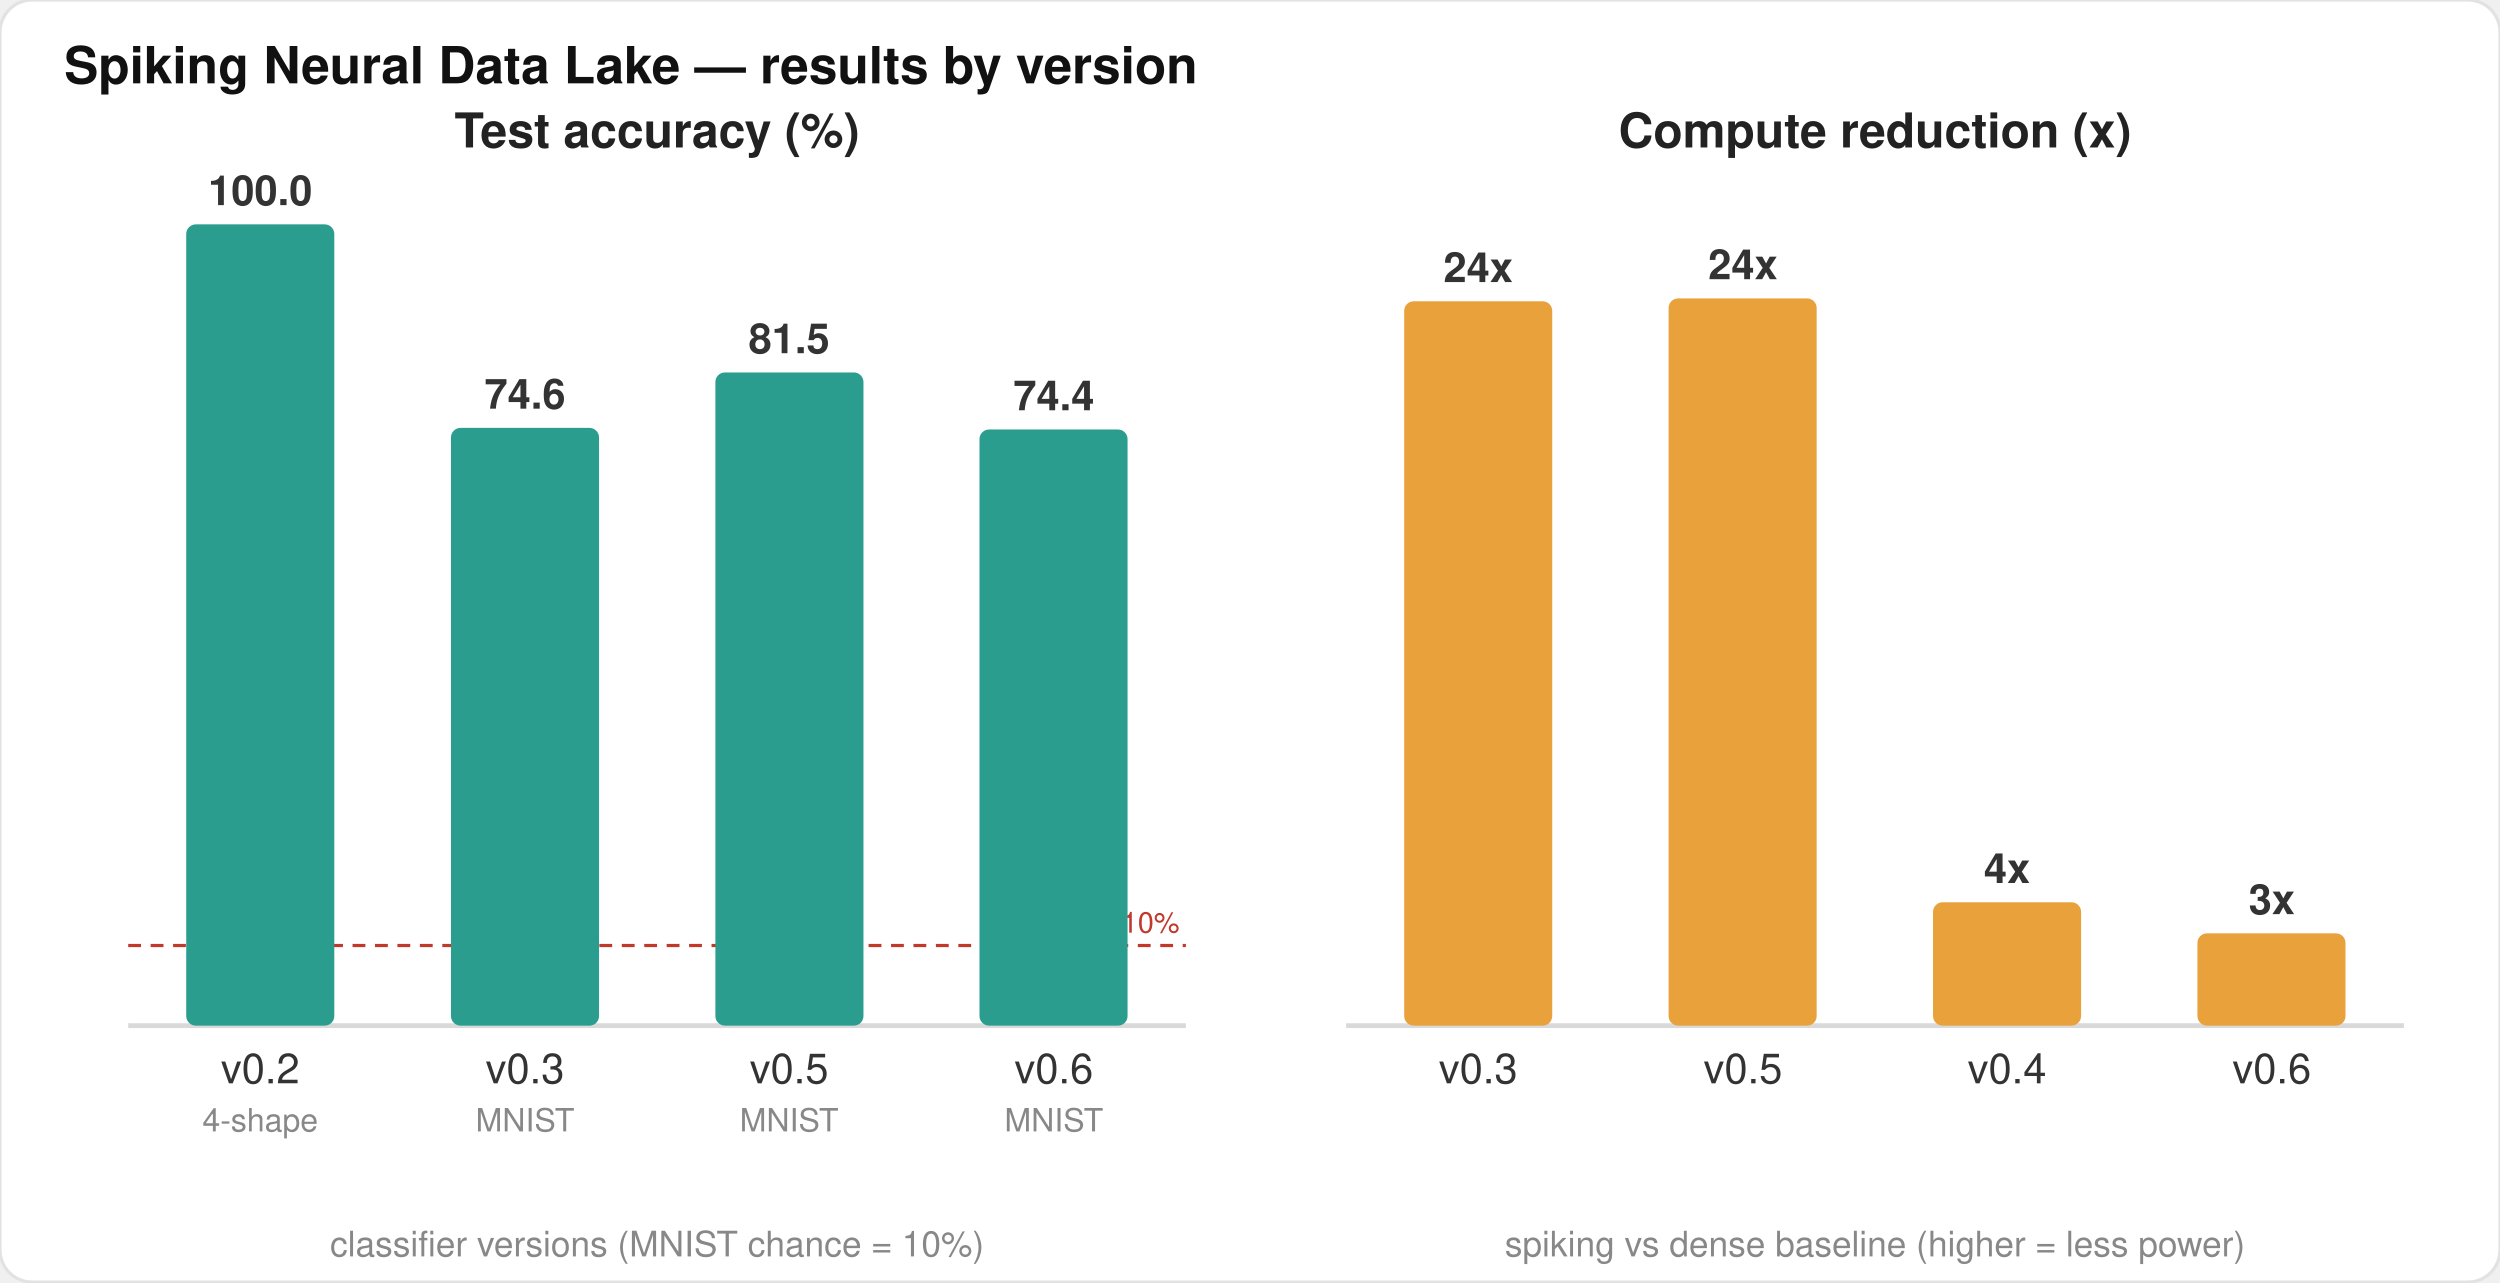
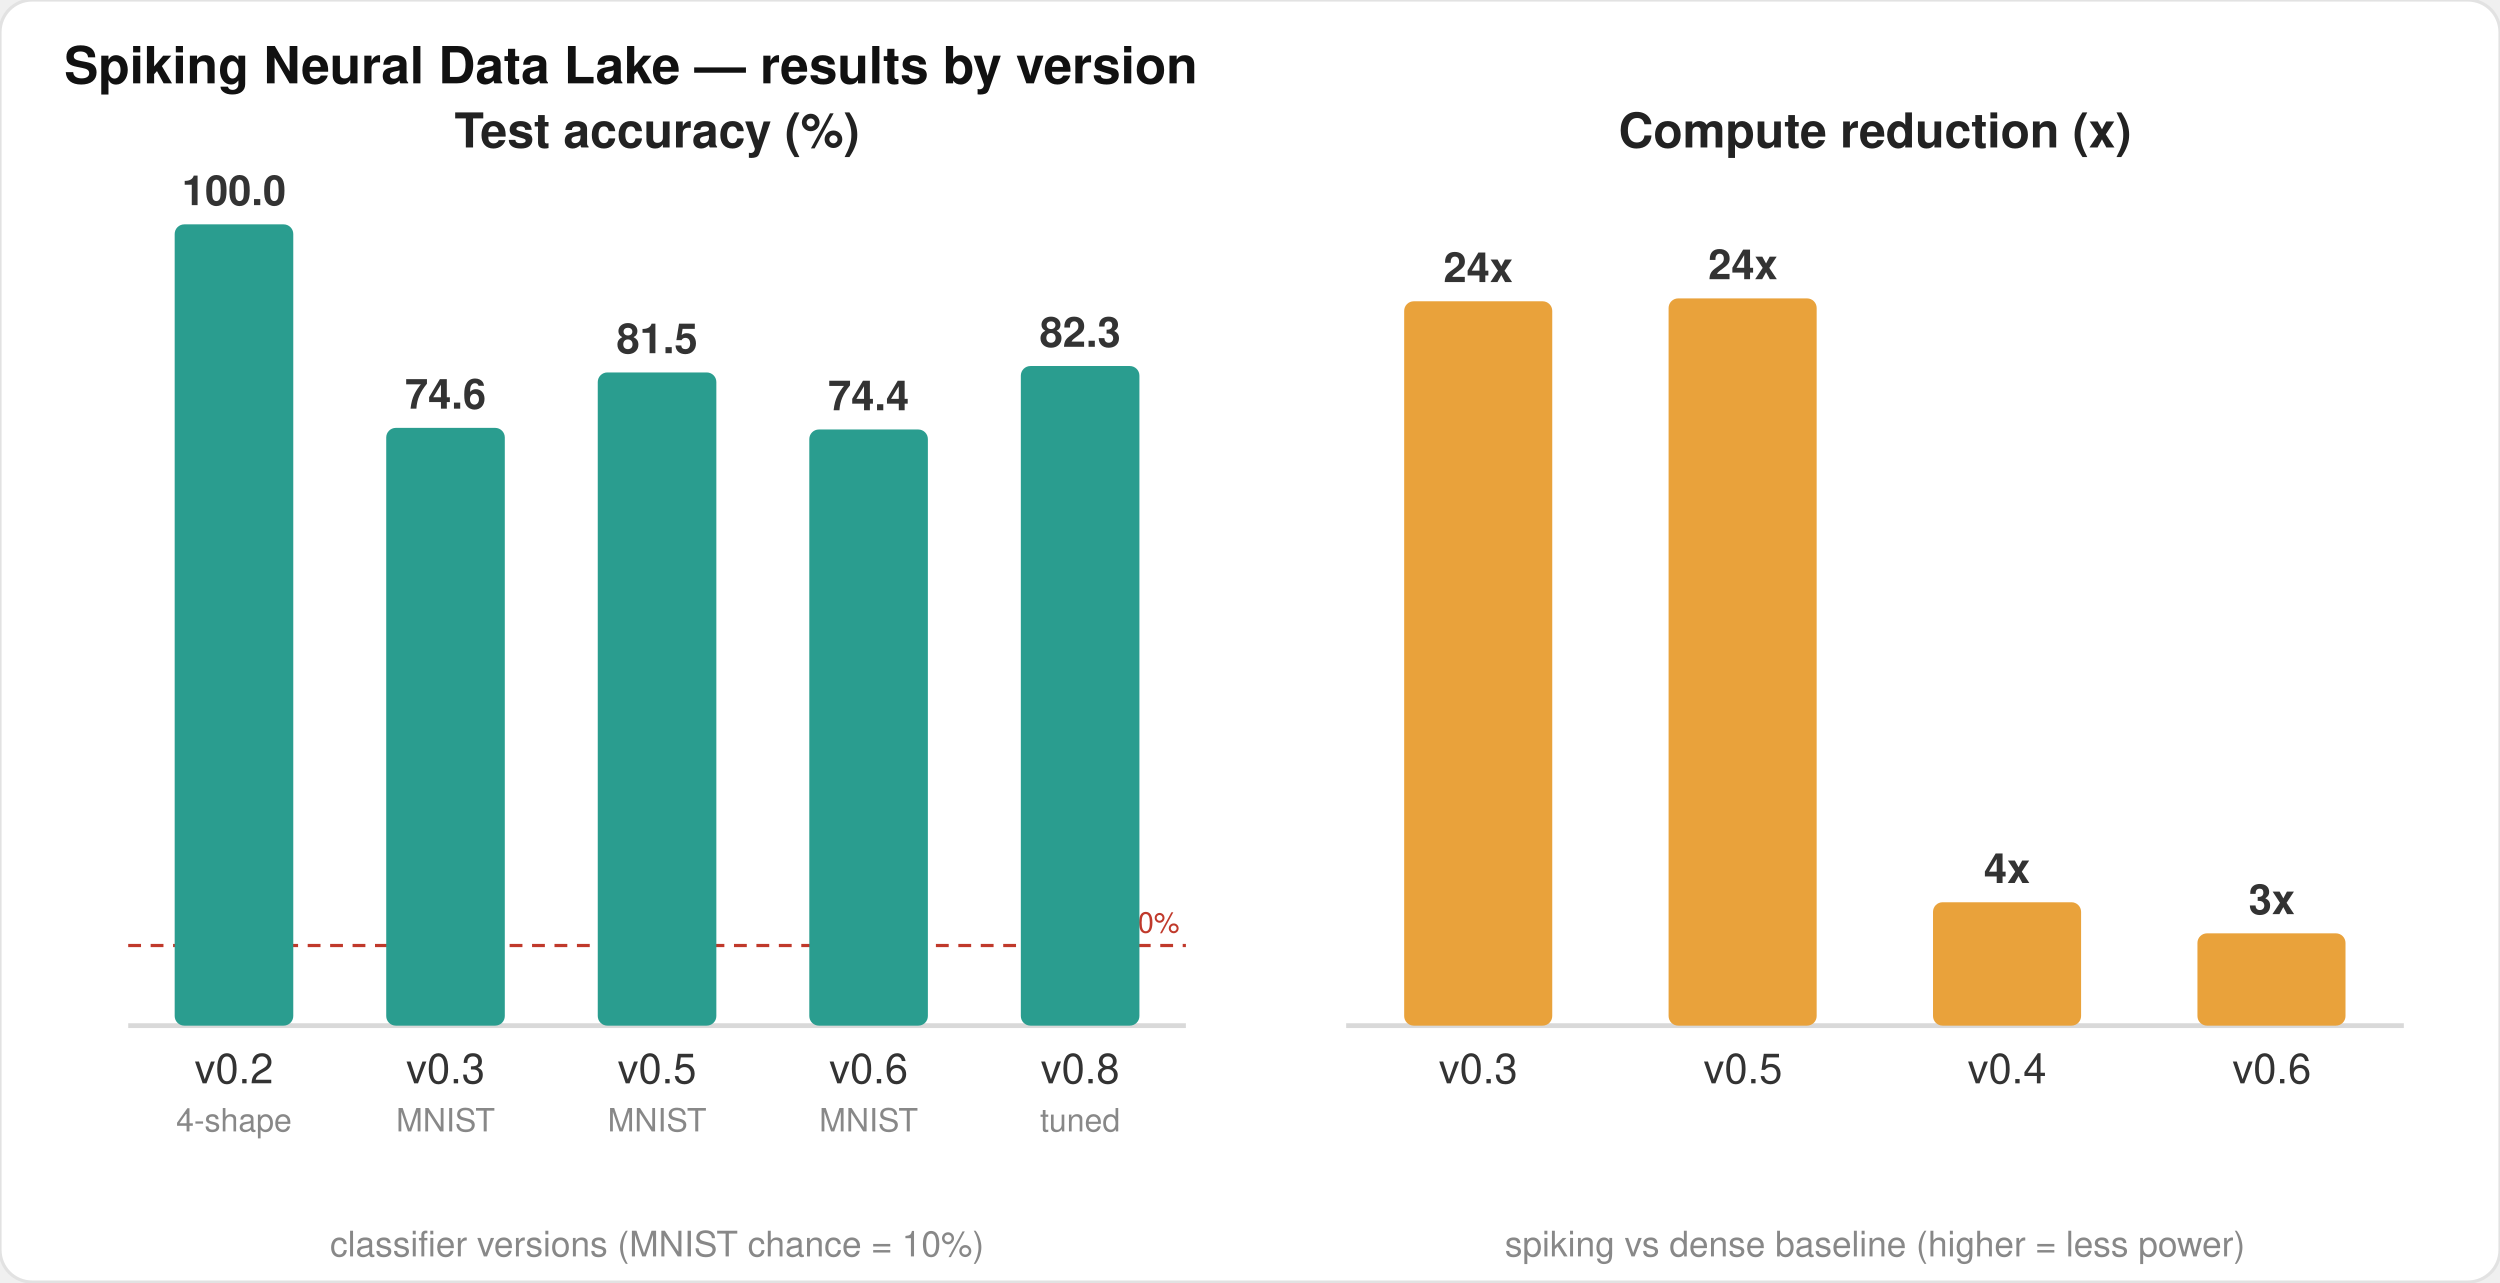
<svg xmlns="http://www.w3.org/2000/svg" viewBox="0 0 780 400" font-family="Segoe UI, Helvetica, Arial, sans-serif">
  <rect x="0" y="0" width="780" height="400" rx="10" fill="#ffffff" stroke="#e2e2e2" />
  <text x="20" y="26" font-size="16" font-weight="bold" fill="#111">Spiking Neural Data Lake — results by version</text>
  <text x="205.0" y="46" font-size="15" font-weight="bold" text-anchor="middle" fill="#222">Test accuracy (%)</text>
  <text x="205.0" y="392" font-size="11" text-anchor="middle" fill="#888">classifier versions  (MNIST chance = 10%)</text>
  <line x1="40" y1="320" x2="370" y2="320" stroke="#d9d9d9" stroke-width="1.5" />
  <line x1="40" y1="295.0" x2="370" y2="295.0" stroke="#c0392b" stroke-width="1" stroke-dasharray="4 3" />
  <text x="368" y="291.0" font-size="9" text-anchor="end" fill="#c0392b">chance 10%</text>
-   <rect x="58.1" y="70.0" width="46.2" height="250.0" rx="3" fill="#2a9d8f" />
-   <text x="81.2" y="64.0" font-size="13" font-weight="bold" text-anchor="middle" fill="#333333">100.0</text>
-   <text x="81.2" y="338.0" font-size="13" text-anchor="middle" fill="#333333">v0.2</text>
-   <text x="81.2" y="353.0" font-size="10" text-anchor="middle" fill="#888">4-shape</text>
-   <rect x="140.7" y="133.5" width="46.2" height="186.5" rx="3" fill="#2a9d8f" />
-   <text x="163.8" y="127.5" font-size="13" font-weight="bold" text-anchor="middle" fill="#333333">74.6</text>
-   <text x="163.8" y="338.0" font-size="13" text-anchor="middle" fill="#333333">v0.3</text>
-   <text x="163.8" y="353.0" font-size="10" text-anchor="middle" fill="#888">MNIST</text>
-   <rect x="223.2" y="116.2" width="46.2" height="203.8" rx="3" fill="#2a9d8f" />
-   <text x="246.2" y="110.2" font-size="13" font-weight="bold" text-anchor="middle" fill="#333333">81.5</text>
-   <text x="246.2" y="338.0" font-size="13" text-anchor="middle" fill="#333333">v0.5</text>
-   <text x="246.2" y="353.0" font-size="10" text-anchor="middle" fill="#888">MNIST</text>
-   <rect x="305.6" y="134.0" width="46.2" height="186.0" rx="3" fill="#2a9d8f" />
-   <text x="328.8" y="128.0" font-size="13" font-weight="bold" text-anchor="middle" fill="#333333">74.4</text>
-   <text x="328.8" y="338.0" font-size="13" text-anchor="middle" fill="#333333">v0.6</text>
-   <text x="328.8" y="353.0" font-size="10" text-anchor="middle" fill="#888">MNIST</text>
+   <rect x="54.5" y="70.0" width="37.0" height="250.0" rx="3" fill="#2a9d8f" />
+   <text x="73.0" y="64.0" font-size="13" font-weight="bold" text-anchor="middle" fill="#333333">100.0</text>
+   <text x="73.0" y="338.0" font-size="13" text-anchor="middle" fill="#333333">v0.2</text>
+   <text x="73.0" y="353.0" font-size="10" text-anchor="middle" fill="#888">4-shape</text>
+   <rect x="120.5" y="133.5" width="37.0" height="186.5" rx="3" fill="#2a9d8f" />
+   <text x="139.0" y="127.5" font-size="13" font-weight="bold" text-anchor="middle" fill="#333333">74.6</text>
+   <text x="139.0" y="338.0" font-size="13" text-anchor="middle" fill="#333333">v0.3</text>
+   <text x="139.0" y="353.0" font-size="10" text-anchor="middle" fill="#888">MNIST</text>
+   <rect x="186.5" y="116.2" width="37.0" height="203.8" rx="3" fill="#2a9d8f" />
+   <text x="205.0" y="110.2" font-size="13" font-weight="bold" text-anchor="middle" fill="#333333">81.5</text>
+   <text x="205.0" y="338.0" font-size="13" text-anchor="middle" fill="#333333">v0.5</text>
+   <text x="205.0" y="353.0" font-size="10" text-anchor="middle" fill="#888">MNIST</text>
+   <rect x="252.5" y="134.0" width="37.0" height="186.0" rx="3" fill="#2a9d8f" />
+   <text x="271.0" y="128.0" font-size="13" font-weight="bold" text-anchor="middle" fill="#333333">74.4</text>
+   <text x="271.0" y="338.0" font-size="13" text-anchor="middle" fill="#333333">v0.6</text>
+   <text x="271.0" y="353.0" font-size="10" text-anchor="middle" fill="#888">MNIST</text>
+   <rect x="318.5" y="114.2" width="37.0" height="205.8" rx="3" fill="#2a9d8f" />
+   <text x="337.0" y="108.2" font-size="13" font-weight="bold" text-anchor="middle" fill="#333333">82.3</text>
+   <text x="337.0" y="338.0" font-size="13" text-anchor="middle" fill="#333333">v0.8</text>
+   <text x="337.0" y="353.0" font-size="10" text-anchor="middle" fill="#888">tuned</text>
  <text x="585.0" y="46" font-size="15" font-weight="bold" text-anchor="middle" fill="#222">Compute reduction (x)</text>
  <text x="585.0" y="392" font-size="11" text-anchor="middle" fill="#888">spiking vs dense baseline  (higher = less power)</text>
  <line x1="420" y1="320" x2="750" y2="320" stroke="#d9d9d9" stroke-width="1.5" />
  <rect x="438.1" y="94.0" width="46.2" height="226.0" rx="3" fill="#e9a23b" />
  <text x="461.2" y="88.0" font-size="13" font-weight="bold" text-anchor="middle" fill="#333333">24x</text>
  <text x="461.2" y="338.0" font-size="13" text-anchor="middle" fill="#333333">v0.3</text>
  <rect x="520.6" y="93.1" width="46.2" height="226.9" rx="3" fill="#e9a23b" />
  <text x="543.8" y="87.1" font-size="13" font-weight="bold" text-anchor="middle" fill="#333333">24x</text>
  <text x="543.8" y="338.0" font-size="13" text-anchor="middle" fill="#333333">v0.5</text>
  <rect x="603.1" y="281.5" width="46.2" height="38.5" rx="3" fill="#e9a23b" />
  <text x="626.2" y="275.5" font-size="13" font-weight="bold" text-anchor="middle" fill="#333333">4x</text>
  <text x="626.2" y="338.0" font-size="13" text-anchor="middle" fill="#333333">v0.4</text>
  <rect x="685.6" y="291.2" width="46.2" height="28.8" rx="3" fill="#e9a23b" />
  <text x="708.8" y="285.2" font-size="13" font-weight="bold" text-anchor="middle" fill="#333333">3x</text>
  <text x="708.8" y="338.0" font-size="13" text-anchor="middle" fill="#333333">v0.6</text>
</svg>
